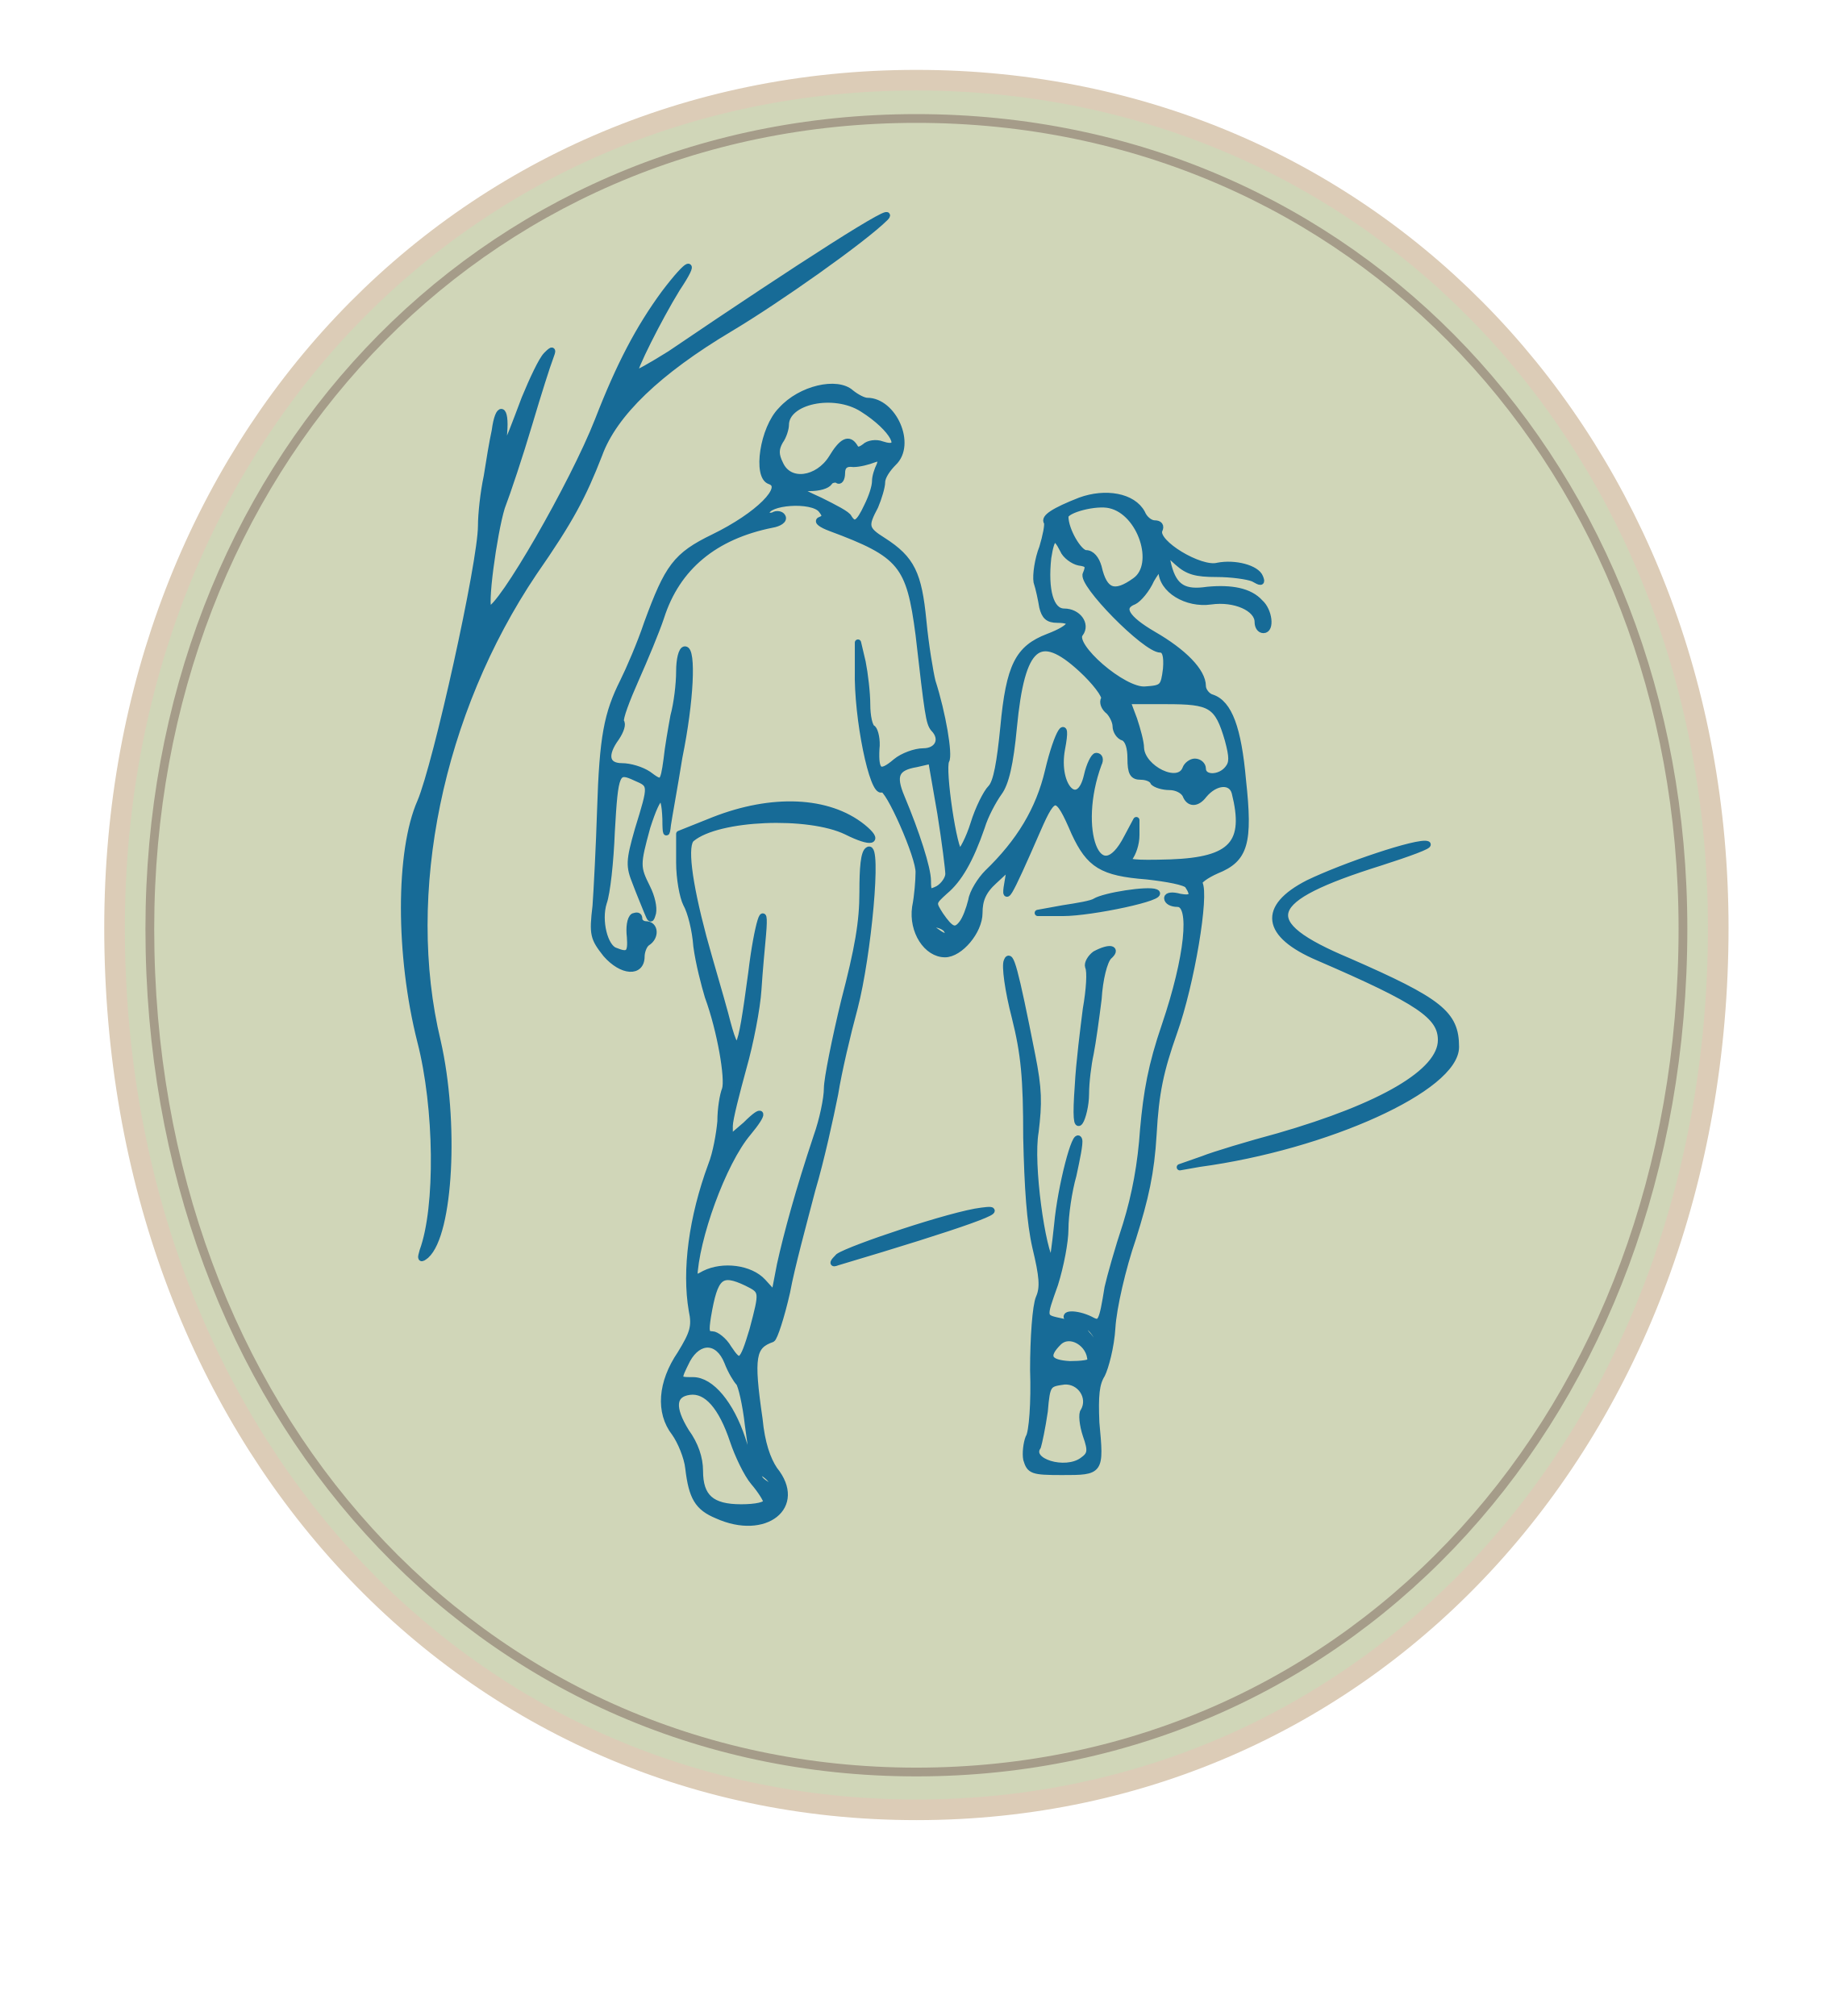
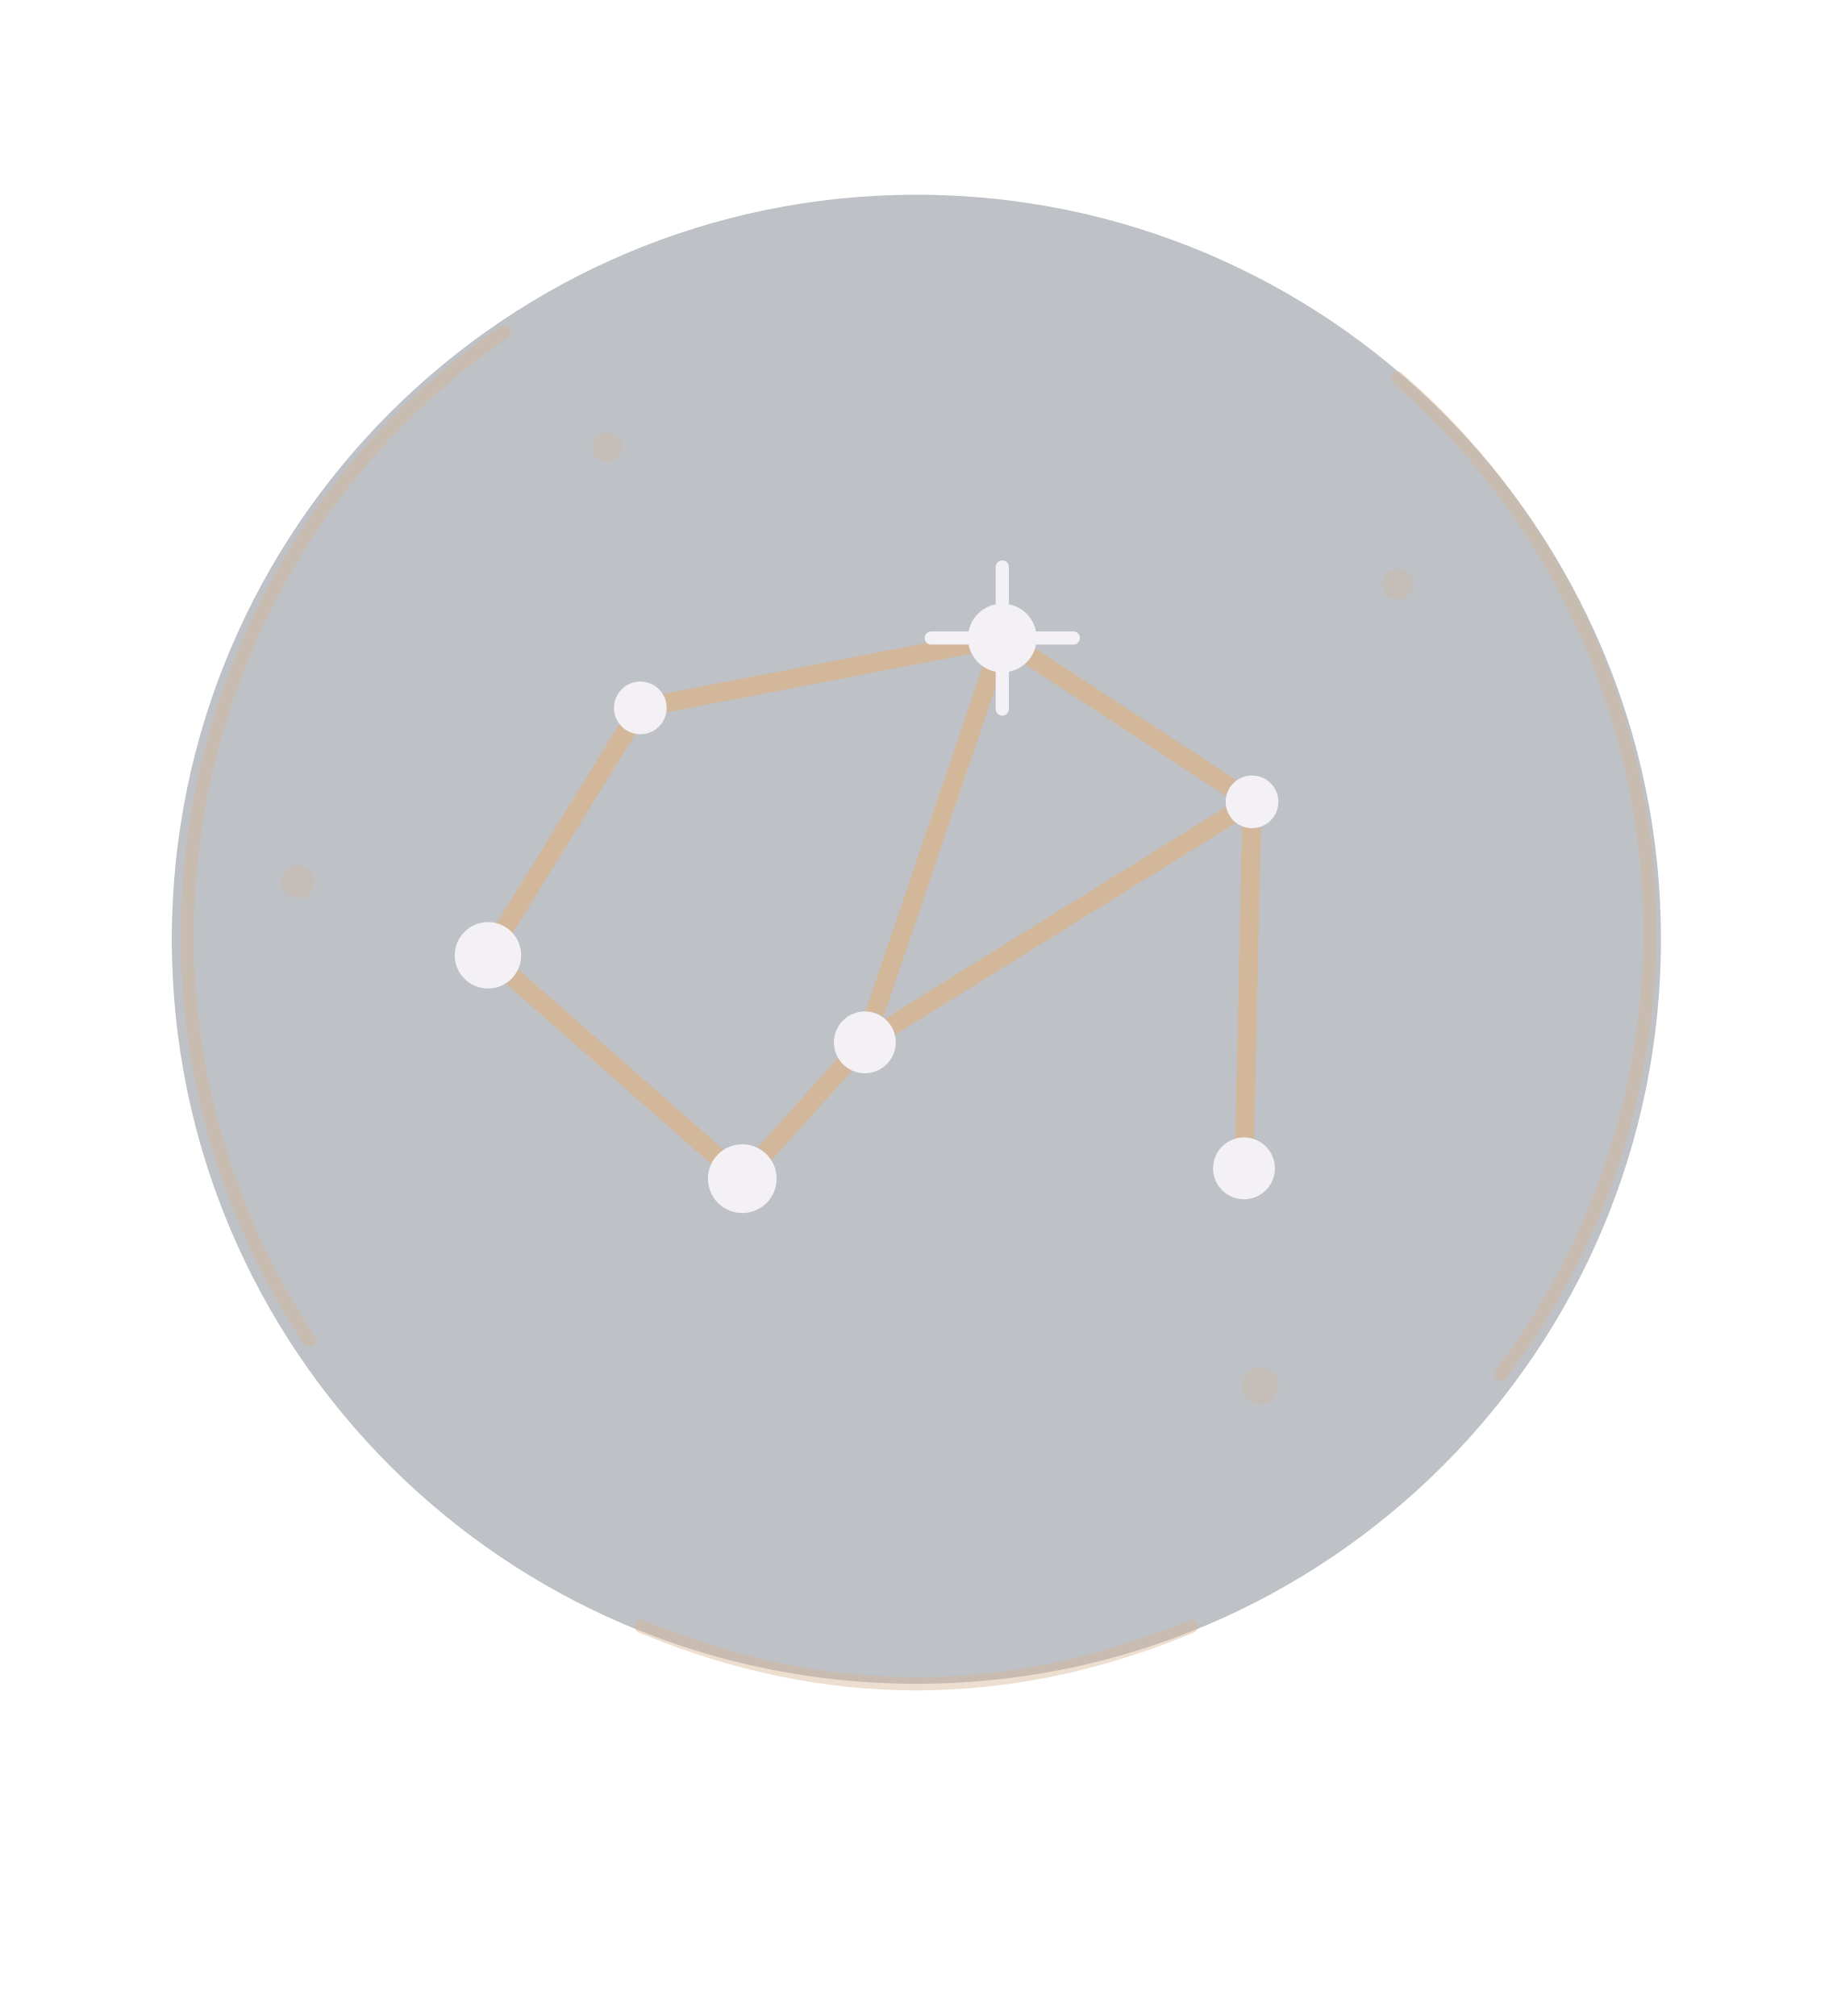
- <svg xmlns="http://www.w3.org/2000/svg" viewBox="0 0 160 176" aria-hidden="true" focusable="false" data-badge-art="duo-forest-walk-3" data-art-motif="les-mains-sur-le-sentier">
-   <defs>
-     <clipPath id="oba-asset-duo-forest-walk-3-e-scene">
-       <path d="M80 7 C120 7 150 39 150 81 C150 125 120 158 80 158 C40 158 10 125 10 81 C10 39 40 7 80 7Z" transform="translate(80 83) scale(.92) translate(-80 -83)" />
-     </clipPath>
-   </defs>
-   <path d="M80 7 C120 7 150 39 150 81 C150 125 120 158 80 158 C40 158 10 125 10 81 C10 39 40 7 80 7Z" fill="#D0D6B8" stroke="#DCCCB7" stroke-width="1.8" />
-   <path d="M80 7 C120 7 150 39 150 81 C150 125 120 158 80 158 C40 158 10 125 10 81 C10 39 40 7 80 7Z" transform="translate(80 83) scale(.956) translate(-80 -83)" fill="none" stroke="#A59C89" stroke-width=".8" />
-   <g clip-path="url(#oba-asset-duo-forest-walk-3-e-scene)" fill="#176B97" stroke="#176B97" stroke-width=".55" stroke-linejoin="round">
-     <path d="M62.6 132.3C60.9 131.6 60.4 130.7 60.1 128.2 60 127.2 59.4 125.8 58.9 125.1 57.5 123.3 57.7 120.7 59.4 118.2 60.5 116.4 60.7 115.8 60.4 114.4 59.8 110.9 60.4 106.3 62.1 101.7 62.5 100.7 62.8 99 62.9 97.9 62.9 96.8 63.1 95.6 63.3 95.1 63.6 94.2 62.9 90 61.8 87 61.5 86 61 84.1 60.8 82.6 60.7 81.2 60.3 79.6 59.9 78.9 59.6 78.3 59.3 76.7 59.3 75.3L59.3 72.8 62.3 71.6C67.4 69.6 72.3 69.8 75.3 72.2 76.9 73.5 76.1 73.7 73.9 72.6 70.6 71 62.7 71.3 60.4 73.2 59.7 73.7 60.1 76.9 61.4 81.8 62 84 62.9 87 63.3 88.5 64.4 92.8 64.6 92.3 65.6 84.9 66.1 80.7 66.9 78.2 66.6 81.6 66.5 82.7 66.3 84.8 66.2 86.4 66.1 88 65.5 91.1 64.9 93.2 64.3 95.4 63.7 97.7 63.7 98.3L63.7 99.4 65.1 98.2C66.7 96.6 66.8 97.1 65.3 98.9 63.1 101.5 60.7 108.2 60.6 111.6 60.6 111.6 61 111.5 61.5 111.2 63.1 110.4 65.5 110.7 66.6 111.9L67.6 113 68.1 110.4C68.7 107.7 69.7 104 71.3 99.2 71.8 97.8 72.2 95.9 72.2 95 72.2 94.2 72.9 90.7 73.7 87.4 74.9 82.8 75.3 80.5 75.3 77.9 75.3 75.8 75.4 74.4 75.8 74.2 76.7 73.6 75.8 83.4 74.6 88 74 90.2 73.2 93.6 72.9 95.5 72.5 97.5 71.7 101.2 70.9 103.9 70.2 106.6 69.1 110.6 68.7 112.8 68.2 115 67.6 116.8 67.4 116.9 65.7 117.5 65.5 118.4 66.3 123.9 66.5 126 67 127.4 67.6 128.3 70.2 131.5 66.8 134.2 62.6 132.3ZM66.9 131.1C66.9 130.9 66.4 130.1 65.8 129.4 65.2 128.7 64.4 127 64 125.8 63 122.8 61.7 121.3 60.2 121.5 58.7 121.7 58.6 122.9 59.9 125 60.7 126.1 61.1 127.3 61.1 128.4 61.1 130.7 62.1 131.6 64.7 131.6 66 131.6 66.9 131.4 66.9 131.1ZM67.3 129.2C67 128.8 66.5 128.5 66.3 128.5 66.1 128.5 66.1 128.8 66.4 129.2 66.7 129.5 67.2 129.8 67.4 129.8 67.6 129.8 67.6 129.5 67.3 129.2ZM65.3 124.4C65.1 122.6 64.7 120.9 64.5 120.7 64.3 120.5 63.8 119.7 63.5 118.9 62.7 116.9 61 116.9 60 118.7 59.1 120.5 59.1 120.5 60.5 120.5 62.1 120.5 63.8 122.6 64.8 125.6 65.8 128.9 65.9 128.6 65.3 124.4ZM65.7 116.1C66.6 112.7 66.6 112.7 65.2 112 62.9 110.9 62.4 111.4 61.8 114.9 61.6 116.2 61.6 116.5 62.2 116.5 62.5 116.5 63.2 117 63.6 117.7 64.6 119.2 64.8 119.1 65.7 116.1ZM89.6 127.4C89.5 126.9 89.6 126 89.8 125.5 90.1 125.1 90.3 122.4 90.2 119.6 90.2 116.8 90.4 114 90.7 113.3 91.1 112.4 91 111.4 90.4 108.9 89.9 106.7 89.7 103.7 89.6 99.3 89.6 94.1 89.4 92 88.6 88.8 88 86.5 87.7 84.3 87.9 83.9 88.2 83.1 88.6 84.5 90.1 92.1 90.7 95.1 90.7 96.3 90.4 98.8 89.9 101.6 91 109.3 91.8 110.2 91.9 110.3 92.1 108.8 92.3 106.9 92.6 103.6 93.9 98.6 94.2 99.5 94.3 99.8 94 101.2 93.7 102.6 93.3 104 93 106.1 93 107.3 93 108.4 92.6 110.5 92.1 112.1 91 115.2 91 115 92.8 115.4 93.8 115.7 93.9 115.6 93.4 115.3 92.5 114.6 94 114.6 95.2 115.2 96.1 115.7 96.2 115.5 96.7 112.4 96.9 111.5 97.6 109 98.3 106.9 99.1 104.3 99.6 101.6 99.8 98.6 100.1 95.3 100.5 93 101.7 89.5 103.7 83.6 104.2 78.9 102.8 78.9 102.3 78.9 101.9 78.7 101.9 78.4 101.9 78.2 102.3 78.1 103 78.3 104.1 78.5 104.3 78.2 103.7 77.3 103.5 77 101.9 76.7 100.1 76.5 96.2 76.2 95.1 75.5 93.8 72.7 92.3 69.2 92 69.2 90.6 72.4 87.9 78.6 87.6 79 88 76.8L88.2 75.6 86.8 76.9C85.8 77.8 85.5 78.6 85.5 79.7 85.5 81.3 83.8 83.3 82.5 83.3 80.9 83.3 79.6 81.3 79.9 79.2 80.1 78.2 80.2 76.8 80.2 76.2 80.3 74.9 77.5 68.6 77 68.9 76.2 69.4 74.8 62.7 74.9 58.5L74.9 56.1 75.3 57.8C75.5 58.8 75.7 60.5 75.7 61.5 75.7 62.5 75.9 63.5 76.2 63.6 76.4 63.8 76.6 64.6 76.5 65.4 76.4 67.4 76.8 67.7 78.2 66.5 78.8 66 79.9 65.6 80.6 65.6 81.9 65.6 82.4 64.5 81.5 63.6 81.1 63.1 81 62.4 80.2 55.4 79.4 49.3 78.7 48.4 72.5 46.1 71.7 45.8 71.3 45.5 71.6 45.4 72.1 45.2 72.1 45 71.7 44.5 70.9 43.5 66.9 43.8 66.9 44.8 66.9 45 67.1 45.1 67.5 45 67.8 44.8 68.2 44.9 68.3 45.1 68.5 45.4 68 45.7 67.4 45.8 62.4 46.8 59.1 49.5 57.7 53.9 57.3 55.1 56.3 57.5 55.5 59.3 54.7 61.1 54.1 62.7 54.2 63 54.4 63.2 54.2 63.8 53.8 64.4 52.7 65.9 52.9 66.9 54.3 66.9 55 66.9 56 67.2 56.6 67.6 57.8 68.5 57.9 68.5 58.2 66.3 58.3 65.3 58.6 63.6 58.8 62.5 59.1 61.4 59.3 59.7 59.3 58.6 59.3 57.6 59.5 56.7 59.8 56.7 60.5 56.7 60.3 61.2 59.3 66.1 58.9 68.6 58.4 71.3 58.3 72 58.2 73 58.1 72.9 58.1 71.5 58 68.9 57.5 69.1 56.5 72.2 55.6 75.5 55.6 75.7 56.5 77.5 56.9 78.3 57.1 79.2 57 79.7 56.8 80.4 56.8 80.3 56.5 79.6 56.3 79.1 55.8 77.9 55.5 77.1 54.9 75.6 54.9 75.2 55.7 72.4 56.9 68.5 56.9 68.5 55.5 67.9 53.8 67.1 53.7 67.4 53.4 72.6 53.3 75.2 53 78 52.7 78.8 52.2 80.4 52.8 82.7 53.7 83 54.9 83.5 55.1 83.2 55 81.8 54.9 81 55 80.2 55.3 80 55.6 79.9 55.8 79.9 55.8 80.2 55.8 80.5 56.1 80.7 56.4 80.7 57.2 80.7 57.3 81.8 56.5 82.3 56.2 82.5 56 83.1 56 83.5 56 85 54.3 84.9 52.9 83.3 51.8 81.9 51.7 81.6 52 79.1 52.1 77.7 52.3 73.9 52.4 70.7 52.6 64.3 53 62.3 54.4 59.5 54.9 58.5 55.9 56.2 56.5 54.4 58.3 49.5 59 48.5 62.3 46.9 66.2 45 68.7 42.5 67.2 42 66 41.6 66.6 37.4 68.2 35.8 69.9 33.9 73.1 33.2 74.3 34.3 74.8 34.7 75.4 35 75.7 35 78 35 79.7 38.8 78 40.4 77.5 40.9 77 41.6 77 42.1 77 42.5 76.7 43.5 76.4 44.2 75.5 45.9 75.5 46.2 77.1 47.2 79.6 48.8 80.2 50.1 80.6 54.2 80.8 56.3 81.2 58.7 81.4 59.5 82.3 62.3 82.9 65.9 82.6 66.4 82.2 67.1 83.3 74.5 83.8 74.4 84 74.3 84.6 73.2 85 71.9 85.4 70.6 86.1 69.2 86.5 68.8 87 68.3 87.3 66.5 87.6 63.5 88.1 58.1 88.9 56.6 91.5 55.6 93.6 54.8 94 54.1 92.3 54.1 91.5 54.1 91.2 53.8 91 53 90.9 52.4 90.7 51.4 90.5 50.8 90.4 50.2 90.6 48.8 91 47.8 91.3 46.8 91.5 45.8 91.4 45.6 91.1 45.2 92 44.6 94.3 43.7 96.5 42.9 98.9 43.3 99.7 44.8 99.9 45.3 100.4 45.7 100.8 45.7 101.2 45.7 101.4 45.9 101.2 46.3 100.8 47.4 104.8 49.8 106.3 49.4 107.8 49.1 109.7 49.6 110 50.4 110.2 50.9 110.1 50.9 109.4 50.5 108.9 50.3 107.5 50.1 106.2 50.1 104.4 50.1 103.7 49.9 102.8 49.1L101.7 48.1 102 49.4C102.5 51.3 103.4 51.8 105.4 51.5 107.5 51.3 109.1 51.6 110 52.6 110.8 53.3 111 55 110.3 55 110 55 109.8 54.7 109.8 54.3 109.8 53.1 107.8 52.2 105.7 52.5 103.6 52.8 101.4 51.5 101.4 49.8 101.4 49.3 101.1 49.6 100.5 50.6 100.1 51.5 99.4 52.3 99 52.5 97.7 53 98.3 54 100.7 55.4 103.3 56.9 105 58.6 105 59.9 105 60.3 105.4 60.8 105.8 60.9 107.3 61.4 108.1 63.6 108.5 68.1 109.1 73.6 108.7 75 106.2 76 105.3 76.4 104.6 76.9 104.7 77.1 105.3 78.1 104 85.9 102.5 90.1 101.3 93.5 100.9 95.4 100.7 99 100.5 102.4 100 104.6 98.9 108.1 98 110.7 97.2 114.2 97.1 115.9 97 117.6 96.5 119.4 96.2 120 95.7 120.8 95.6 121.8 95.7 124.2 96.1 128.5 96.1 128.5 92.7 128.5 90.1 128.5 89.9 128.4 89.6 127.4ZM94.5 127.5C95.2 127 95.3 126.7 94.8 125.3 94.5 124.4 94.4 123.4 94.6 123.2 95.3 122 94.3 120.5 92.9 120.6 91.5 120.8 91.4 120.8 91.2 123.2 91 124.6 90.7 126 90.6 126.3 89.7 127.6 93 128.6 94.5 127.5ZM95.2 118.8C95.2 117.3 93.4 116.2 92.4 117.2 91.2 118.4 91.5 119 93.4 119.1 94.4 119.1 95.2 119 95.2 118.8ZM95.7 116.6C95.4 116.1 95 115.7 94.7 115.7 94.4 115.7 94.5 116 94.9 116.5 95.3 116.9 95.7 117.6 95.7 117.9 95.7 118.3 95.8 118.4 95.9 118 96.1 117.7 95.9 117.1 95.7 116.6ZM82.6 81.1C82.4 80.9 82 80.7 81.6 80.7 80.9 80.7 80.9 80.8 81.7 81.3 82.6 82 83.1 81.9 82.6 81.1ZM84 80.6C84.3 80.2 84.6 79.4 84.8 78.6 84.9 77.9 85.6 76.8 86.2 76.2 89 73.5 90.7 70.7 91.5 67.3 92.3 63.9 93.3 62.3 92.7 65.4 92.1 68.7 94.2 70.8 94.9 67.7 95.1 66.8 95.5 66 95.7 66 96 66 96.1 66.3 95.9 66.7 93.8 72.4 95.9 78 98.4 73.1L99.2 71.6 99.2 72.9C99.2 73.7 98.9 74.5 98.6 74.9 98.2 75.3 98.9 75.4 102.2 75.3 107.6 75.1 108.9 73.6 107.8 69.2 107.5 68.1 106.1 68.2 105.1 69.4 104.5 70.2 103.8 70.2 103.5 69.4 103.3 69 102.7 68.7 102.1 68.7 101.5 68.7 100.9 68.5 100.7 68.3 100.6 68 100.1 67.8 99.6 67.8 98.9 67.8 98.7 67.5 98.7 66.2 98.7 65.3 98.5 64.6 98.1 64.4 97.7 64.3 97.4 63.8 97.4 63.4 97.4 63 97.1 62.4 96.8 62.1 96.4 61.8 96.2 61.3 96.4 61 96.5 60.7 95.6 59.5 94.4 58.4 90.7 55 89.2 56.2 88.5 63.5 88.2 66.7 87.8 68.4 87.2 69.2 86.7 69.9 86 71.2 85.7 72.2 84.7 75.1 83.7 76.8 82.5 77.8 81.4 78.8 81.4 78.8 82.1 79.9 83 81.2 83.4 81.4 84 80.6ZM82.8 76.3C82.8 75.9 82.5 73.5 82.1 71L81.3 66.4 80 66.7C78.2 67 77.9 67.7 78.7 69.6 80 72.7 81 75.8 81 76.9 81 77.9 81.1 78 81.9 77.6 82.4 77.3 82.8 76.7 82.8 76.3ZM103.5 67.1C103.6 66.8 104 66.5 104.3 66.5 104.7 66.5 105 66.8 105 67.1 105 68 106.5 68 107.2 67.1 107.6 66.6 107.6 66.1 107.2 64.6 106.3 61.5 105.7 61.2 101.8 61.2L98.4 61.2 99 62.8C99.3 63.7 99.6 64.8 99.6 65.3 99.7 67.1 102.9 68.7 103.5 67.1ZM101.8 58.4C101.9 57.2 101.7 56.7 101.3 56.7 100 56.7 94.3 50.9 94.8 50.1 95.1 49.4 95 49.2 94.2 49.1 93.7 49 93 48.5 92.8 48 92.1 46.6 91.8 46.8 91.5 48.7 91.2 51.5 91.7 53.4 92.9 53.4 94.1 53.4 94.9 54.5 94.3 55.3 93.4 56.3 98.1 60.4 100 60.2 101.5 60.1 101.6 60 101.8 58.4ZM99.1 50.7C101.1 49.3 99.6 44.7 96.9 44.1 95.7 43.8 93 44.5 93 45.1 93 46.3 94.2 48.3 94.8 48.3 95.3 48.3 95.7 48.8 95.9 49.5 96.4 51.7 97.3 52 99.1 50.7ZM75.7 44.2C76.1 43.4 76.4 42.5 76.4 42 76.4 41.6 76.6 41 76.8 40.6 77 40 76.9 39.9 76.3 40.1 75.8 40.3 75 40.5 74.5 40.5 73.8 40.4 73.5 40.7 73.5 41.3 73.5 41.8 73.3 42.1 73.1 41.9 72.9 41.8 72.5 41.9 72.4 42.1 72.2 42.4 71.5 42.6 70.7 42.6 69.3 42.6 69.4 42.7 71.6 43.7 72.8 44.3 74 44.9 74.1 45.2 74.6 46 75 45.7 75.7 44.2ZM72.6 40C73.5 38.5 74.1 38.2 74.6 39 74.8 39.4 75.1 39.3 75.5 39 75.8 38.7 76.5 38.6 77 38.8 79.1 39.5 78 37.4 75.3 35.7 72.8 34.1 68.6 35 68.6 37.1 68.6 37.4 68.4 38.1 68.1 38.5 67.7 39.2 67.7 39.7 68.1 40.5 68.9 42.3 71.4 41.9 72.6 40ZM73.2 109.7C74.2 109 83.1 106 85.7 105.7 88.6 105.3 84.2 106.9 73.1 110.2 72.6 110.4 72.7 110.2 73.2 109.7ZM36.9 109.2C38.3 105.4 38.2 96.7 36.7 90.9 34.8 83.4 34.8 74.3 36.7 70 38.1 66.7 42 49.1 42 45.9 42 44.9 42.2 43 42.5 41.6 42.7 40.3 43 38.5 43.2 37.6 43.5 35.3 44.2 35.5 44 37.8 43.8 40 44 39.6 45.8 34.8 46.5 33.1 47.3 31.4 47.7 31 48.3 30.4 48.3 30.5 48 31.3 47.8 31.8 47 34.3 46.2 37 45.4 39.7 44.3 43 43.8 44.3 43.1 46.6 42.2 53.2 42.7 53.2 43.7 53.2 50 42.3 52.2 36.7 54.1 31.8 55.8 28.6 58 25.6 60.2 22.7 60.9 22.5 59.1 25.2 57.5 27.8 55.2 32.4 55.4 32.6 55.5 32.7 56.9 31.9 58.5 30.9 70 23.1 78.6 17.6 77.3 19 75.4 20.9 67.9 26.2 63.7 28.7 57.5 32.4 53.6 36.1 52.3 39.7 50.9 43.3 49.8 45.4 46.6 50 38.4 62.2 35.1 78 38.2 90.9 39.8 97.9 39.3 107.7 37.2 109.6 36.7 110 36.7 109.9 36.9 109.2ZM105 101.2C106 100.8 109 99.9 111.6 99.2 120.6 96.6 125.8 93.6 125.8 90.8 125.8 88.7 123.9 87.4 115.1 83.6 110.4 81.6 110.1 79.2 114.2 77.1 117.3 75.6 123.8 73.4 124.6 73.7 124.9 73.8 123 74.5 120.5 75.3 110.3 78.5 109.6 80.5 117.7 83.9 125.7 87.4 127.1 88.5 127.1 91.4 127.1 95 115.8 100.1 104.7 101.6L103 101.9 105 101.2ZM94.1 94.8C94.2 92.8 94.6 89.7 94.8 88.1 95.1 86.4 95.2 84.8 95 84.4 94.9 84.1 95.2 83.6 95.6 83.3 96.9 82.6 97.6 82.8 96.8 83.5 96.4 83.9 96 85.5 95.9 87.2 95.7 88.8 95.4 91 95.2 92 95 92.9 94.8 94.5 94.8 95.5 94.8 96.5 94.5 97.6 94.3 97.9 94 98.4 93.9 97.5 94.1 94.8ZM92.8 79.3C94.1 79.1 95.3 78.9 95.6 78.7 96.4 78.2 100.2 77.6 100.9 77.9 101.9 78.3 95.3 79.7 92.8 79.7L90.6 79.7 92.8 79.3Z" fill-rule="evenodd" />
+ <svg xmlns="http://www.w3.org/2000/svg" viewBox="0 0 160 176" aria-hidden="true" focusable="false" data-badge-art="duo-forest-walk-3" data-art-motif="constellation-duo-forest-walk-3">
+   <circle cx="80" cy="82" r="65" fill="#111C2F" fill-opacity=".27" />
+   <path d="M27 117A64 64 0 0 1 44 29M122 33A64 64 0 0 1 131 120M56 142Q80 152 104 142" fill="none" stroke="#D6B594" stroke-width="1.15" stroke-opacity=".43" stroke-linecap="round" />
+   <g fill="#D6B594" opacity=".30">
+     <circle cx="26" cy="77" r="1.45" />
+     <circle cx="122" cy="51" r="1.35" />
+     <circle cx="110" cy="121" r="1.6" />
+     <circle cx="53" cy="39" r="1.3" />
+   </g>
+   <path data-constellation="" d="M108.6 102L109.3 70L87.5 55.7L55.9 61.8L42.6 83.4L64.8 102.9L75.5 91L109.3 70M87.5 55.7L75.5 91L64.8 102.9" fill="none" stroke="#D6B594" stroke-opacity=".87" stroke-width="1.65" stroke-linecap="round" stroke-linejoin="round" />
+   <g color="#F3F1F6" fill="#F3F1F6">
+     <circle cx="108.6" cy="102" r="2.7" />
+     <circle cx="109.3" cy="70" r="2.3" />
+     <circle cx="87.5" cy="55.7" r="3" />
+     <path d="M87.5 49.5v12.4M81.3 55.7h12.4" fill="none" stroke="currentColor" stroke-width="1.15" stroke-linecap="round" />
+     <circle cx="55.9" cy="61.8" r="2.3" />
+     <circle cx="42.6" cy="83.4" r="2.9" />
+     <circle cx="64.8" cy="102.9" r="3" />
+     <circle cx="75.5" cy="91" r="2.7" />
  </g>
</svg>
